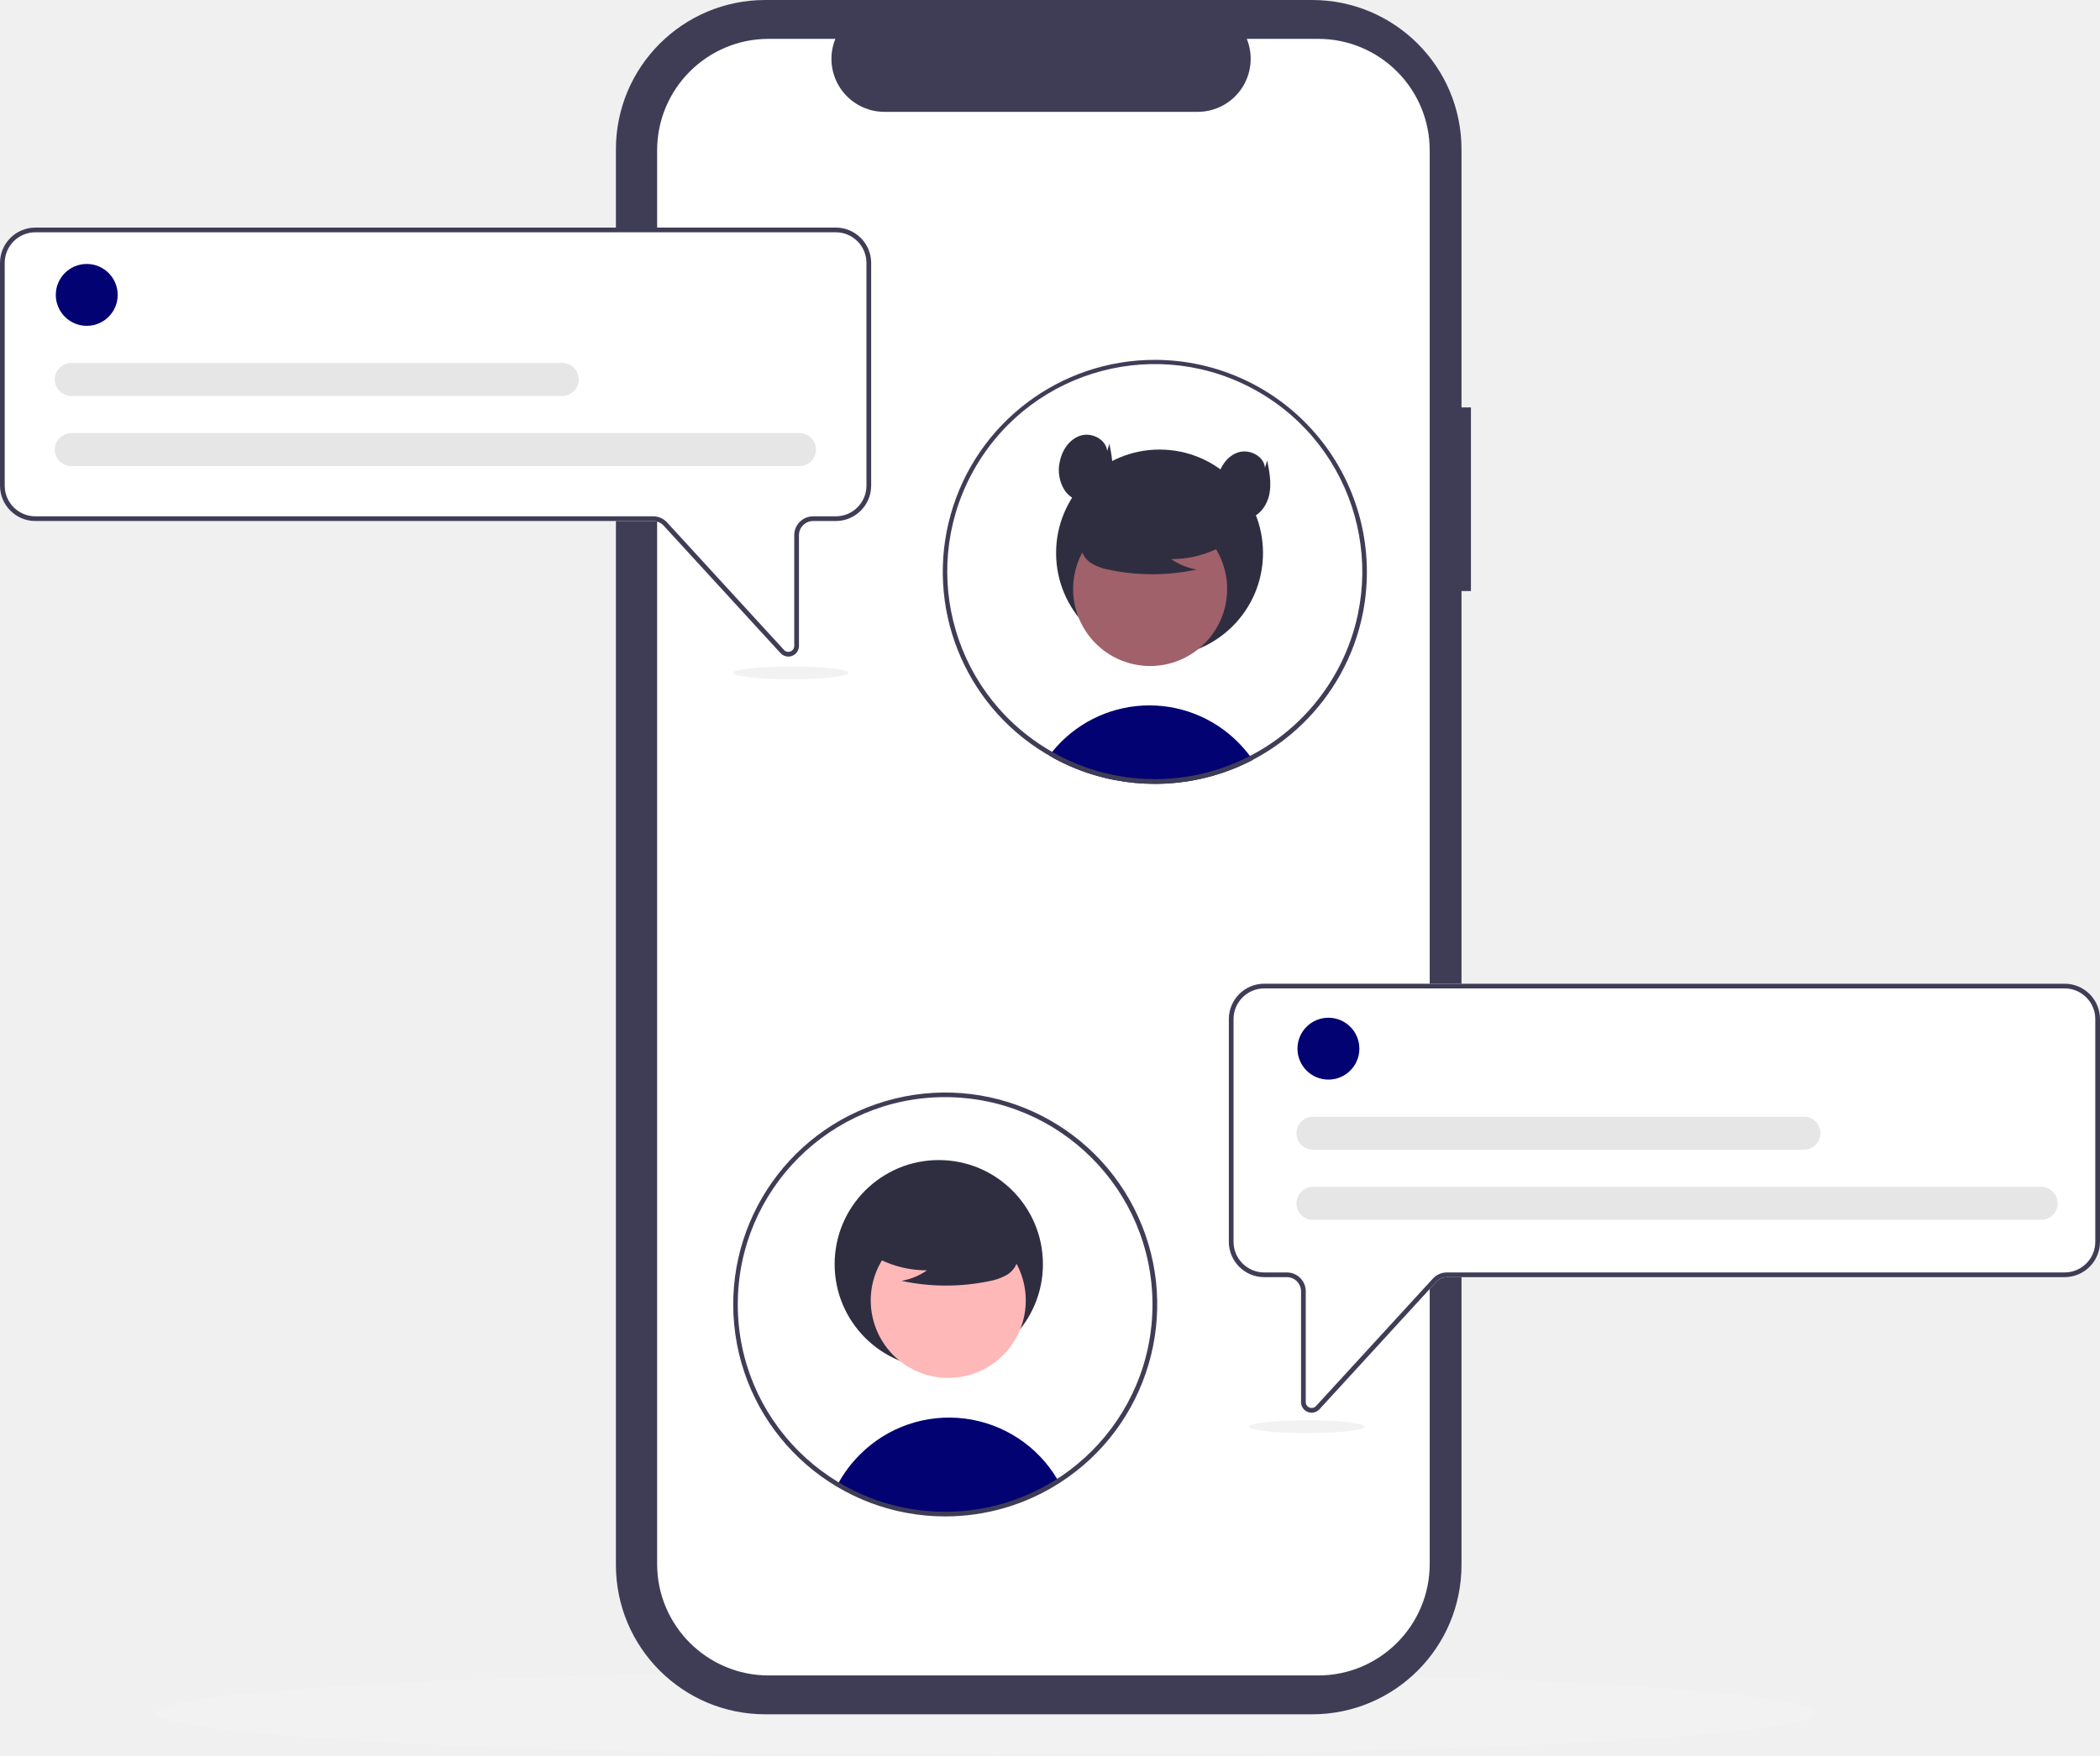
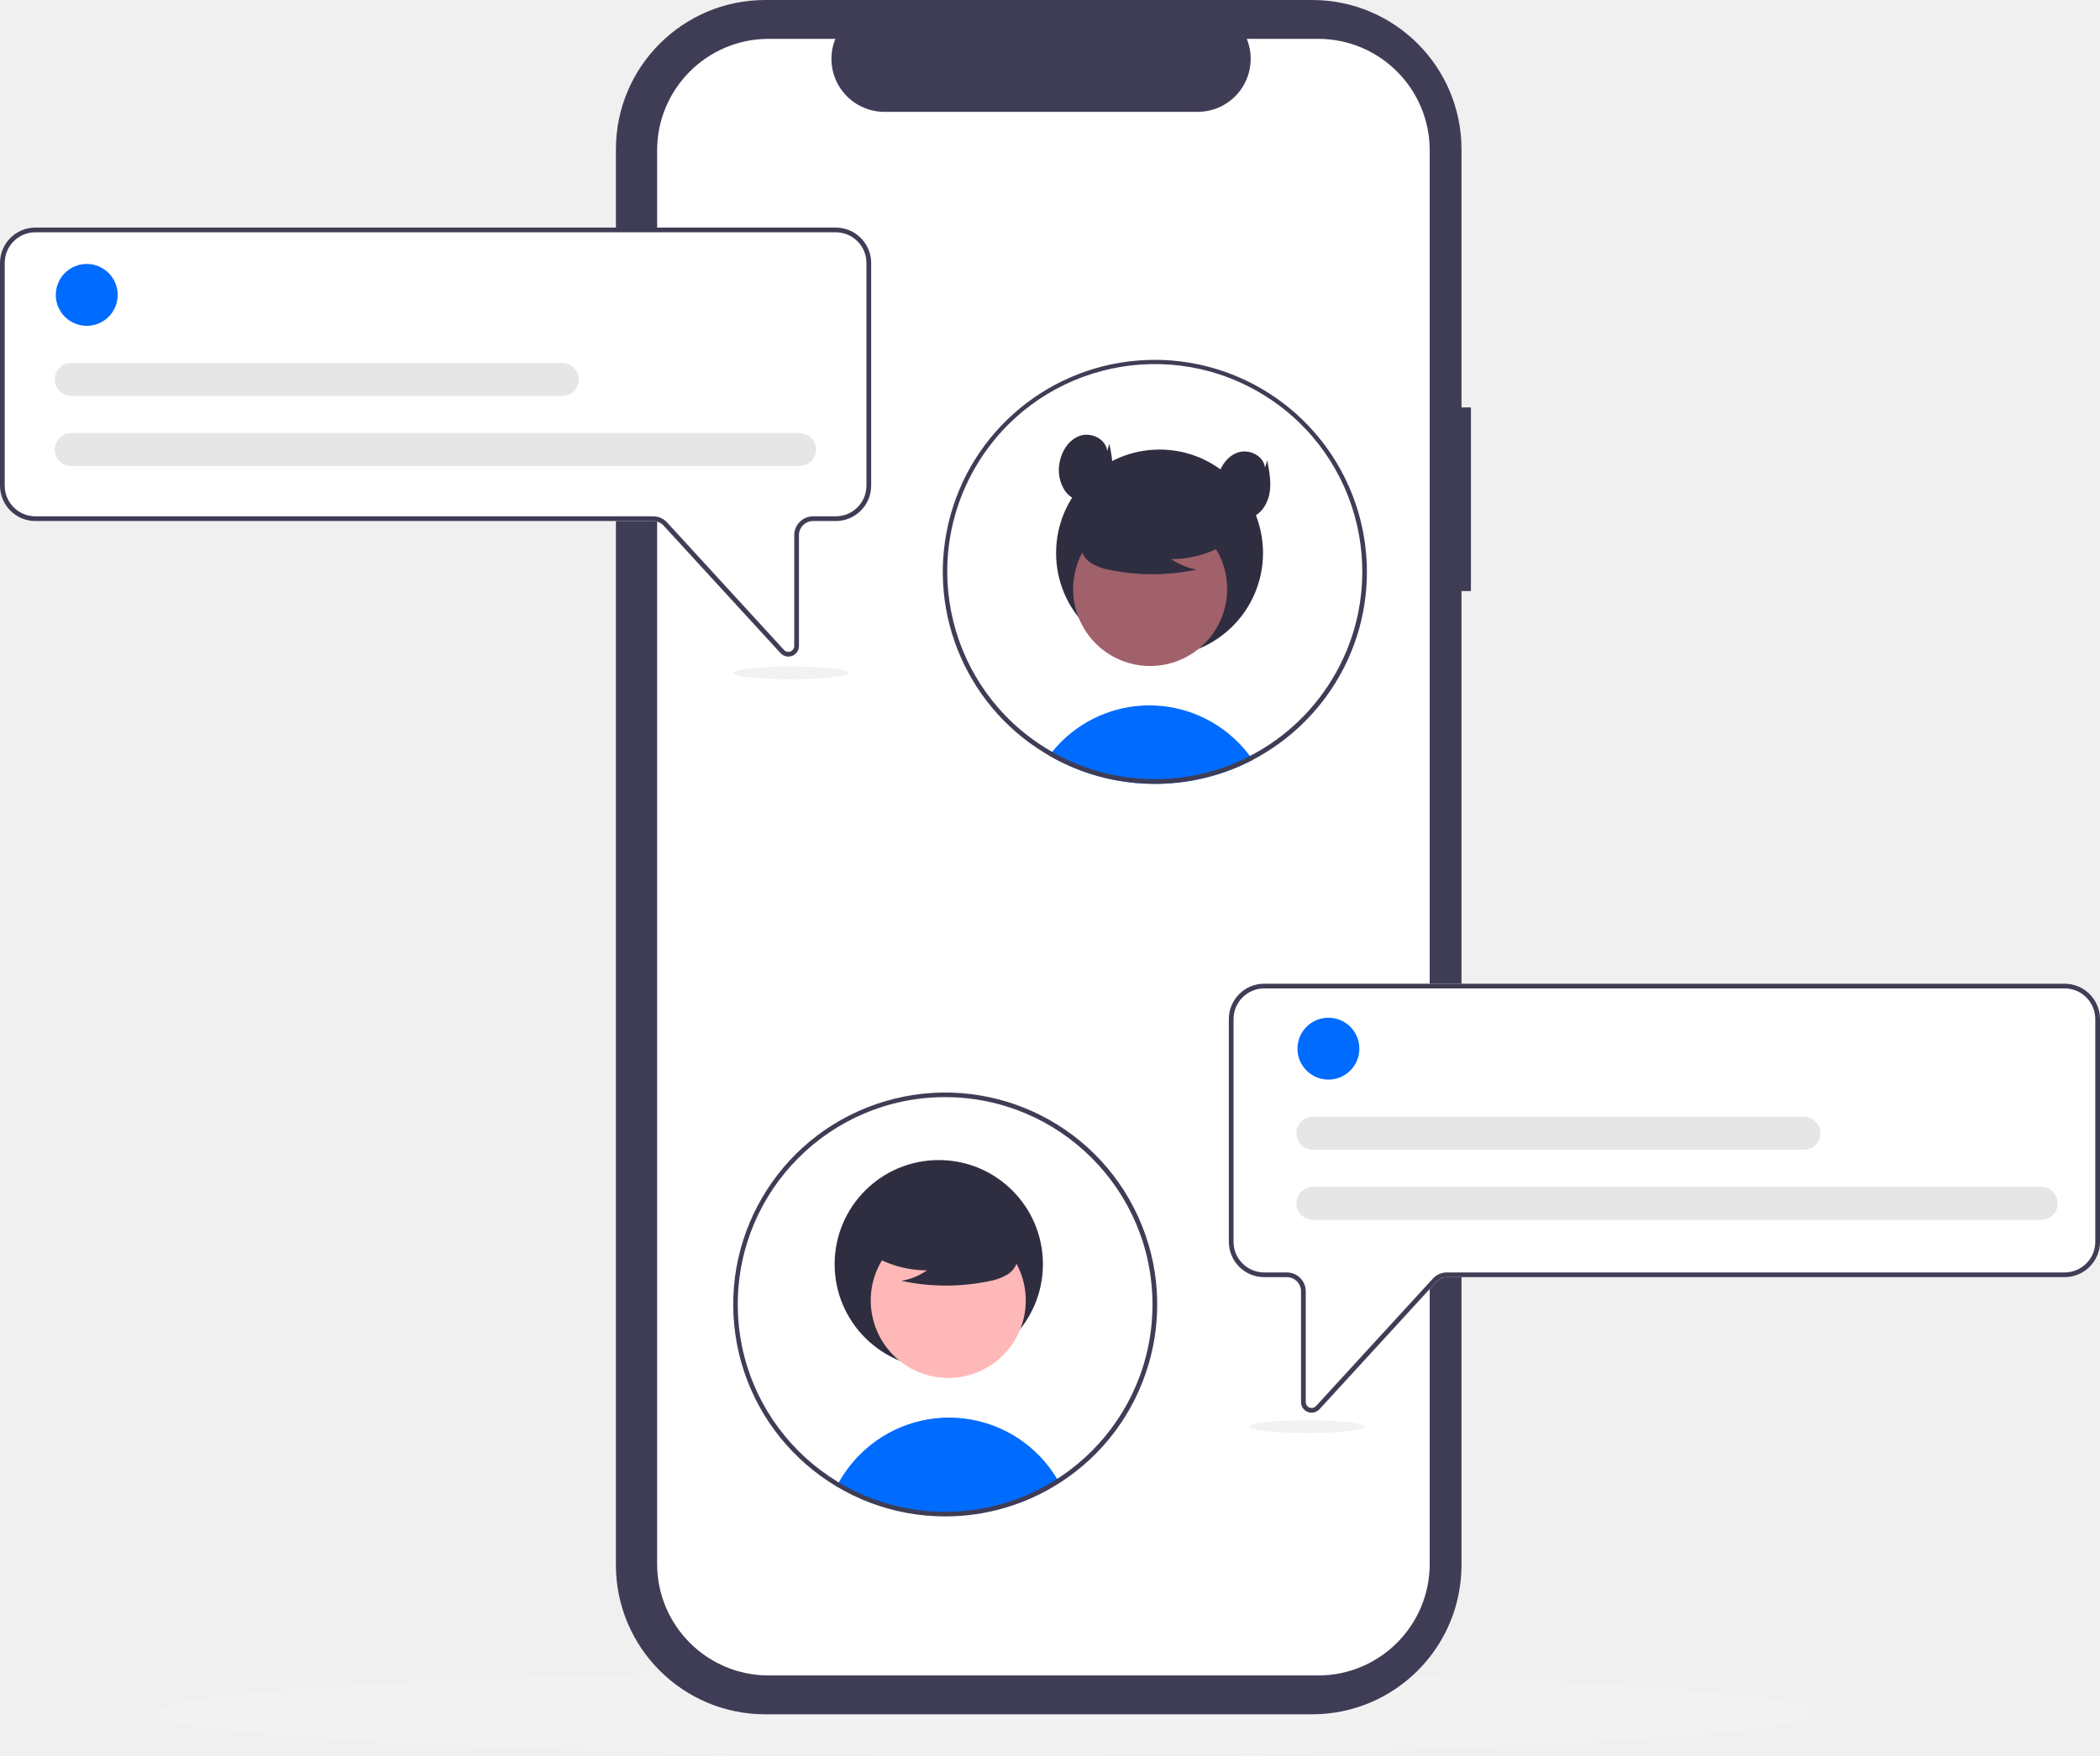
<svg xmlns="http://www.w3.org/2000/svg" data-name="Layer 1" width="891.295" height="745.194" viewBox="0 0 891.295 745.194">
  <ellipse cx="418.644" cy="727.194" rx="352" ry="18" fill="#f2f2f2" />
  <path d="M778.65,250.35h-3.999V140.805a63.402,63.402,0,0,0-63.402-63.402H479.162a63.402,63.402,0,0,0-63.402,63.402v600.974a63.402,63.402,0,0,0,63.402,63.402H711.249a63.402,63.402,0,0,0,63.402-63.402V328.326h3.999Z" transform="translate(-154.3525 -77.40283)" fill="#3f3d56" />
  <path d="M761.156,141.247v600.09a47.351,47.351,0,0,1-47.35,47.35h-233.2a47.351,47.351,0,0,1-47.35-47.35v-600.09a47.351,47.351,0,0,1,47.35-47.35h28.29a22.507,22.507,0,0,0,20.83,30.99h132.96a22.507,22.507,0,0,0,20.83-30.99h30.29A47.351,47.351,0,0,1,761.156,141.247Z" transform="translate(-154.3525 -77.40283)" fill="#fff" />
-   <path d="M686.03,400.003q-2.325,1.215-4.73,2.3-2.19.99-4.45,1.86c-.55.21-1.11.42-1.67.63a89.528,89.528,0,0,1-13.6,3.75q-3.435.675-6.96,1.06-2.91.33-5.88.47c-1.41.07-2.82.1-4.24.1a89.841,89.841,0,0,1-16.76-1.57c-1.44-.26-2.85-.57-4.26-.91a88.778,88.778,0,0,1-19.67-7.26c-.56-.28-1.12-.58-1.68-.87-.83-.44-1.64-.9-2.45-1.38.39-.54.81-1.07,1.24-1.59a53.034,53.034,0,0,1,78.87-4.1,54.277,54.277,0,0,1,5.06,5.86C685.26,398.893,685.65,399.443,686.03,400.003Z" transform="translate(-154.3525 -77.40283)" fill="#020272" />
+   <path d="M686.03,400.003q-2.325,1.215-4.73,2.3-2.19.99-4.45,1.86c-.55.21-1.11.42-1.67.63a89.528,89.528,0,0,1-13.6,3.75q-3.435.675-6.96,1.06-2.91.33-5.88.47c-1.41.07-2.82.1-4.24.1a89.841,89.841,0,0,1-16.76-1.57c-1.44-.26-2.85-.57-4.26-.91a88.778,88.778,0,0,1-19.67-7.26c-.56-.28-1.12-.58-1.68-.87-.83-.44-1.64-.9-2.45-1.38.39-.54.81-1.07,1.24-1.59a53.034,53.034,0,0,1,78.87-4.1,54.277,54.277,0,0,1,5.06,5.86C685.26,398.893,685.65,399.443,686.03,400.003Z" transform="translate(-154.3525 -77.40283)" fill="#006bff" />
  <circle cx="492.143" cy="234.764" r="43.91" fill="#2f2e41" />
  <circle cx="642.499" cy="327.462" r="32.681" transform="translate(-232.6876 270.9066) rotate(-28.66315)" fill="#a0616a" />
  <path d="M676.839,306.906a44.448,44.448,0,0,1-25.402,7.85,27.238,27.238,0,0,0,10.796,4.442,89.628,89.628,0,0,1-36.61.206,23.694,23.694,0,0,1-7.664-2.632,9.699,9.699,0,0,1-4.731-6.327c-.803-4.589,2.772-8.757,6.488-11.567a47.858,47.858,0,0,1,40.217-8.036c4.492,1.161,8.993,3.123,11.911,6.731s3.782,9.17,1.002,12.885Z" transform="translate(-154.3525 -77.40283)" fill="#2f2e41" />
  <path d="M644.5,230.173a89.987,89.987,0,0,0-46.84,166.83l.58.34q.72.435,1.44.84c.81.48,1.62.94,2.45,1.38.56.29,1.12.59,1.68.87a88.778,88.778,0,0,0,19.67,7.26c1.41.34,2.82.65,4.26.91a89.841,89.841,0,0,0,16.76,1.57c1.42,0,2.83-.03,4.24-.1q2.97-.135,5.88-.47,3.525-.39,6.96-1.06a89.528,89.528,0,0,0,13.6-3.75c.56-.21,1.12-.42,1.67-.63q2.265-.87,4.45-1.86,2.4-1.08,4.73-2.3a90.792,90.792,0,0,0,37.04-35.97c.04-.08.09-.16.13-.24a89.306,89.306,0,0,0,9.65-26.41,90.051,90.051,0,0,0-88.35-107.21Zm77.06,132.45c-.08.14-.15.28-.23.41a88.172,88.172,0,0,1-36.48,35.32q-2.295,1.2-4.67,2.25c-1.31.59-2.65,1.15-4,1.67-.57.22-1.15.44-1.73.64a85.721,85.721,0,0,1-11.73,3.36,84.695,84.695,0,0,1-8.95,1.41c-1.85.2-3.73.34-5.62.41-1.21.05-2.43.08-3.65.08a86.762,86.762,0,0,1-16.22-1.51,85.625,85.625,0,0,1-9.63-2.36,88.466,88.466,0,0,1-13.99-5.67c-.52-.27-1.04-.54-1.55-.82-.73-.39-1.47-.79-2.19-1.22-.54-.3-1.08-.62-1.61-.94-.31-.18-.62-.37-.93-.56a88.069,88.069,0,1,1,123.18-32.47Z" transform="translate(-154.3525 -77.40283)" fill="#3f3d56" />
  <path d="M624.26,268.863c-.472-4.968-6.558-8.026-11.318-6.526s-7.884,6.293-8.829,11.193a16.057,16.057,0,0,0,2.165,12.122c2.406,3.462,6.827,5.623,10.95,4.744,4.707-1.003,7.968-5.6,8.901-10.321s.007-9.589-.919-14.312Z" transform="translate(-154.3525 -77.40283)" fill="#2f2e41" />
  <path d="M691.242,275.96c-.472-4.968-6.559-8.026-11.318-6.526s-7.884,6.293-8.829,11.193a16.057,16.057,0,0,0,2.165,12.122c2.406,3.462,6.827,5.623,10.95,4.744,4.707-1.003,7.968-5.6,8.901-10.321s.007-9.589-.919-14.312Z" transform="translate(-154.3525 -77.40283)" fill="#2f2e41" />
  <path d="M488.936,356.142a4.475,4.475,0,0,1-3.307-1.464L436.008,300.544a6.02,6.02,0,0,0-4.426-1.947H169.362a15.026,15.026,0,0,1-15.009-15.009V189.025a15.026,15.026,0,0,1,15.009-15.009H509.087A15.026,15.026,0,0,1,524.096,189.025v94.562A15.026,15.026,0,0,1,509.087,298.597h-9.631a6.012,6.012,0,0,0-6.005,6.005v47.033a4.474,4.474,0,0,1-2.87,4.196A4.526,4.526,0,0,1,488.936,356.142Z" transform="translate(-154.3525 -77.40283)" fill="#fff" />
  <path d="M488.936,356.142a4.475,4.475,0,0,1-3.307-1.464L436.008,300.544a6.02,6.02,0,0,0-4.426-1.947H169.362a15.026,15.026,0,0,1-15.009-15.009V189.025a15.026,15.026,0,0,1,15.009-15.009H509.087A15.026,15.026,0,0,1,524.096,189.025v94.562A15.026,15.026,0,0,1,509.087,298.597h-9.631a6.012,6.012,0,0,0-6.005,6.005v47.033a4.474,4.474,0,0,1-2.87,4.196A4.526,4.526,0,0,1,488.936,356.142ZM169.362,176.016A13.024,13.024,0,0,0,156.353,189.025v94.562a13.024,13.024,0,0,0,13.009,13.009H431.581a8.024,8.024,0,0,1,5.9,2.596l49.622,54.133a2.503,2.503,0,0,0,4.347-1.691v-47.033a8.014,8.014,0,0,1,8.005-8.005H509.087a13.024,13.024,0,0,0,13.009-13.009V189.025A13.024,13.024,0,0,0,509.087,176.016Z" transform="translate(-154.3525 -77.40283)" fill="#3f3d56" />
-   <circle cx="36.816" cy="125.193" r="13.134" fill="#020272" />
+   <circle cx="36.816" cy="125.193" r="13.134" fill="#006bff" />
  <path d="M493.764,275.269H184.684a7.005,7.005,0,1,1,0-14.009H493.764a7.005,7.005,0,0,1,0,14.009Z" transform="translate(-154.3525 -77.40283)" fill="#e6e6e6" />
  <path d="M393.073,245.5H184.684a7.005,7.005,0,1,1,0-14.009H393.073a7.005,7.005,0,0,1,0,14.009Z" transform="translate(-154.3525 -77.40283)" fill="#e6e6e6" />
  <path d="M709.419,676.831a4.474,4.474,0,0,1-2.87-4.196v-47.033a6.012,6.012,0,0,0-6.005-6.005H690.913a15.026,15.026,0,0,1-15.009-15.009V510.025A15.026,15.026,0,0,1,690.913,495.016H1030.638a15.026,15.026,0,0,1,15.009,15.009v94.562a15.026,15.026,0,0,1-15.009,15.009H768.419a6.02,6.02,0,0,0-4.426,1.947l-49.622,54.133a4.475,4.475,0,0,1-3.307,1.464A4.526,4.526,0,0,1,709.419,676.831Z" transform="translate(-154.3525 -77.40283)" fill="#fff" />
  <path d="M709.419,676.831a4.474,4.474,0,0,1-2.87-4.196v-47.033a6.012,6.012,0,0,0-6.005-6.005H690.913a15.026,15.026,0,0,1-15.009-15.009V510.025A15.026,15.026,0,0,1,690.913,495.016H1030.638a15.026,15.026,0,0,1,15.009,15.009v94.562a15.026,15.026,0,0,1-15.009,15.009H768.419a6.02,6.02,0,0,0-4.426,1.947l-49.622,54.133a4.475,4.475,0,0,1-3.307,1.464A4.526,4.526,0,0,1,709.419,676.831ZM690.913,497.016A13.024,13.024,0,0,0,677.904,510.025v94.562A13.024,13.024,0,0,0,690.913,617.597h9.631a8.014,8.014,0,0,1,8.005,8.005v47.033a2.503,2.503,0,0,0,4.347,1.691l49.622-54.133a8.024,8.024,0,0,1,5.9-2.596h262.22a13.024,13.024,0,0,0,13.009-13.009V510.025a13.024,13.024,0,0,0-13.009-13.009Z" transform="translate(-154.3525 -77.40283)" fill="#3f3d56" />
-   <path d="M603.53,706.113a89.069,89.069,0,0,1-93.65,1.49,54.129,54.129,0,0,1,9.4-12.65,53.433,53.433,0,0,1,83.91,10.57C603.3,705.713,603.42,705.913,603.53,706.113Z" transform="translate(-154.3525 -77.40283)" fill="#020272" />
+   <path d="M603.53,706.113a89.069,89.069,0,0,1-93.65,1.49,54.129,54.129,0,0,1,9.4-12.65,53.433,53.433,0,0,1,83.91,10.57C603.3,705.713,603.42,705.913,603.53,706.113Z" transform="translate(-154.3525 -77.40283)" fill="#006bff" />
  <circle cx="398.443" cy="536.688" r="44.202" fill="#2f2e41" />
  <circle cx="556.819" cy="629.489" r="32.898" transform="translate(-416.965 738.7288) rotate(-61.33685)" fill="#ffb8b8" />
  <path d="M522.25,608.796a44.744,44.744,0,0,0,25.571,7.902,27.419,27.419,0,0,1-10.868,4.471,90.223,90.223,0,0,0,36.853.207,23.852,23.852,0,0,0,7.715-2.65,9.764,9.764,0,0,0,4.762-6.369c.809-4.619-2.791-8.816-6.531-11.644a48.176,48.176,0,0,0-40.484-8.09c-4.522,1.169-9.053,3.144-11.99,6.776s-3.807,9.231-1.009,12.971Z" transform="translate(-154.3525 -77.40283)" fill="#2f2e41" />
  <path d="M555.5,721.173a89.972,89.972,0,1,1,48.571-14.219A89.88,89.88,0,0,1,555.5,721.173Zm0-178a88.008,88.008,0,1,0,88,88A88.1,88.1,0,0,0,555.5,543.173Z" transform="translate(-154.3525 -77.40283)" fill="#3f3d56" />
-   <circle cx="563.816" cy="445.193" r="13.134" fill="#020272" />
+   <circle cx="563.816" cy="445.193" r="13.134" fill="#006bff" />
  <path d="M1020.764,595.269H711.684a7.005,7.005,0,1,1,0-14.009h309.08a7.005,7.005,0,0,1,0,14.009Z" transform="translate(-154.3525 -77.40283)" fill="#e6e6e6" />
  <path d="M920.073,565.5H711.684a7.005,7.005,0,1,1,0-14.009H920.073a7.005,7.005,0,0,1,0,14.009Z" transform="translate(-154.3525 -77.40283)" fill="#e6e6e6" />
  <ellipse cx="554.644" cy="605.661" rx="24.504" ry="2.72" fill="#f2f2f2" />
  <ellipse cx="335.644" cy="285.661" rx="24.504" ry="2.72" fill="#f2f2f2" />
</svg>
